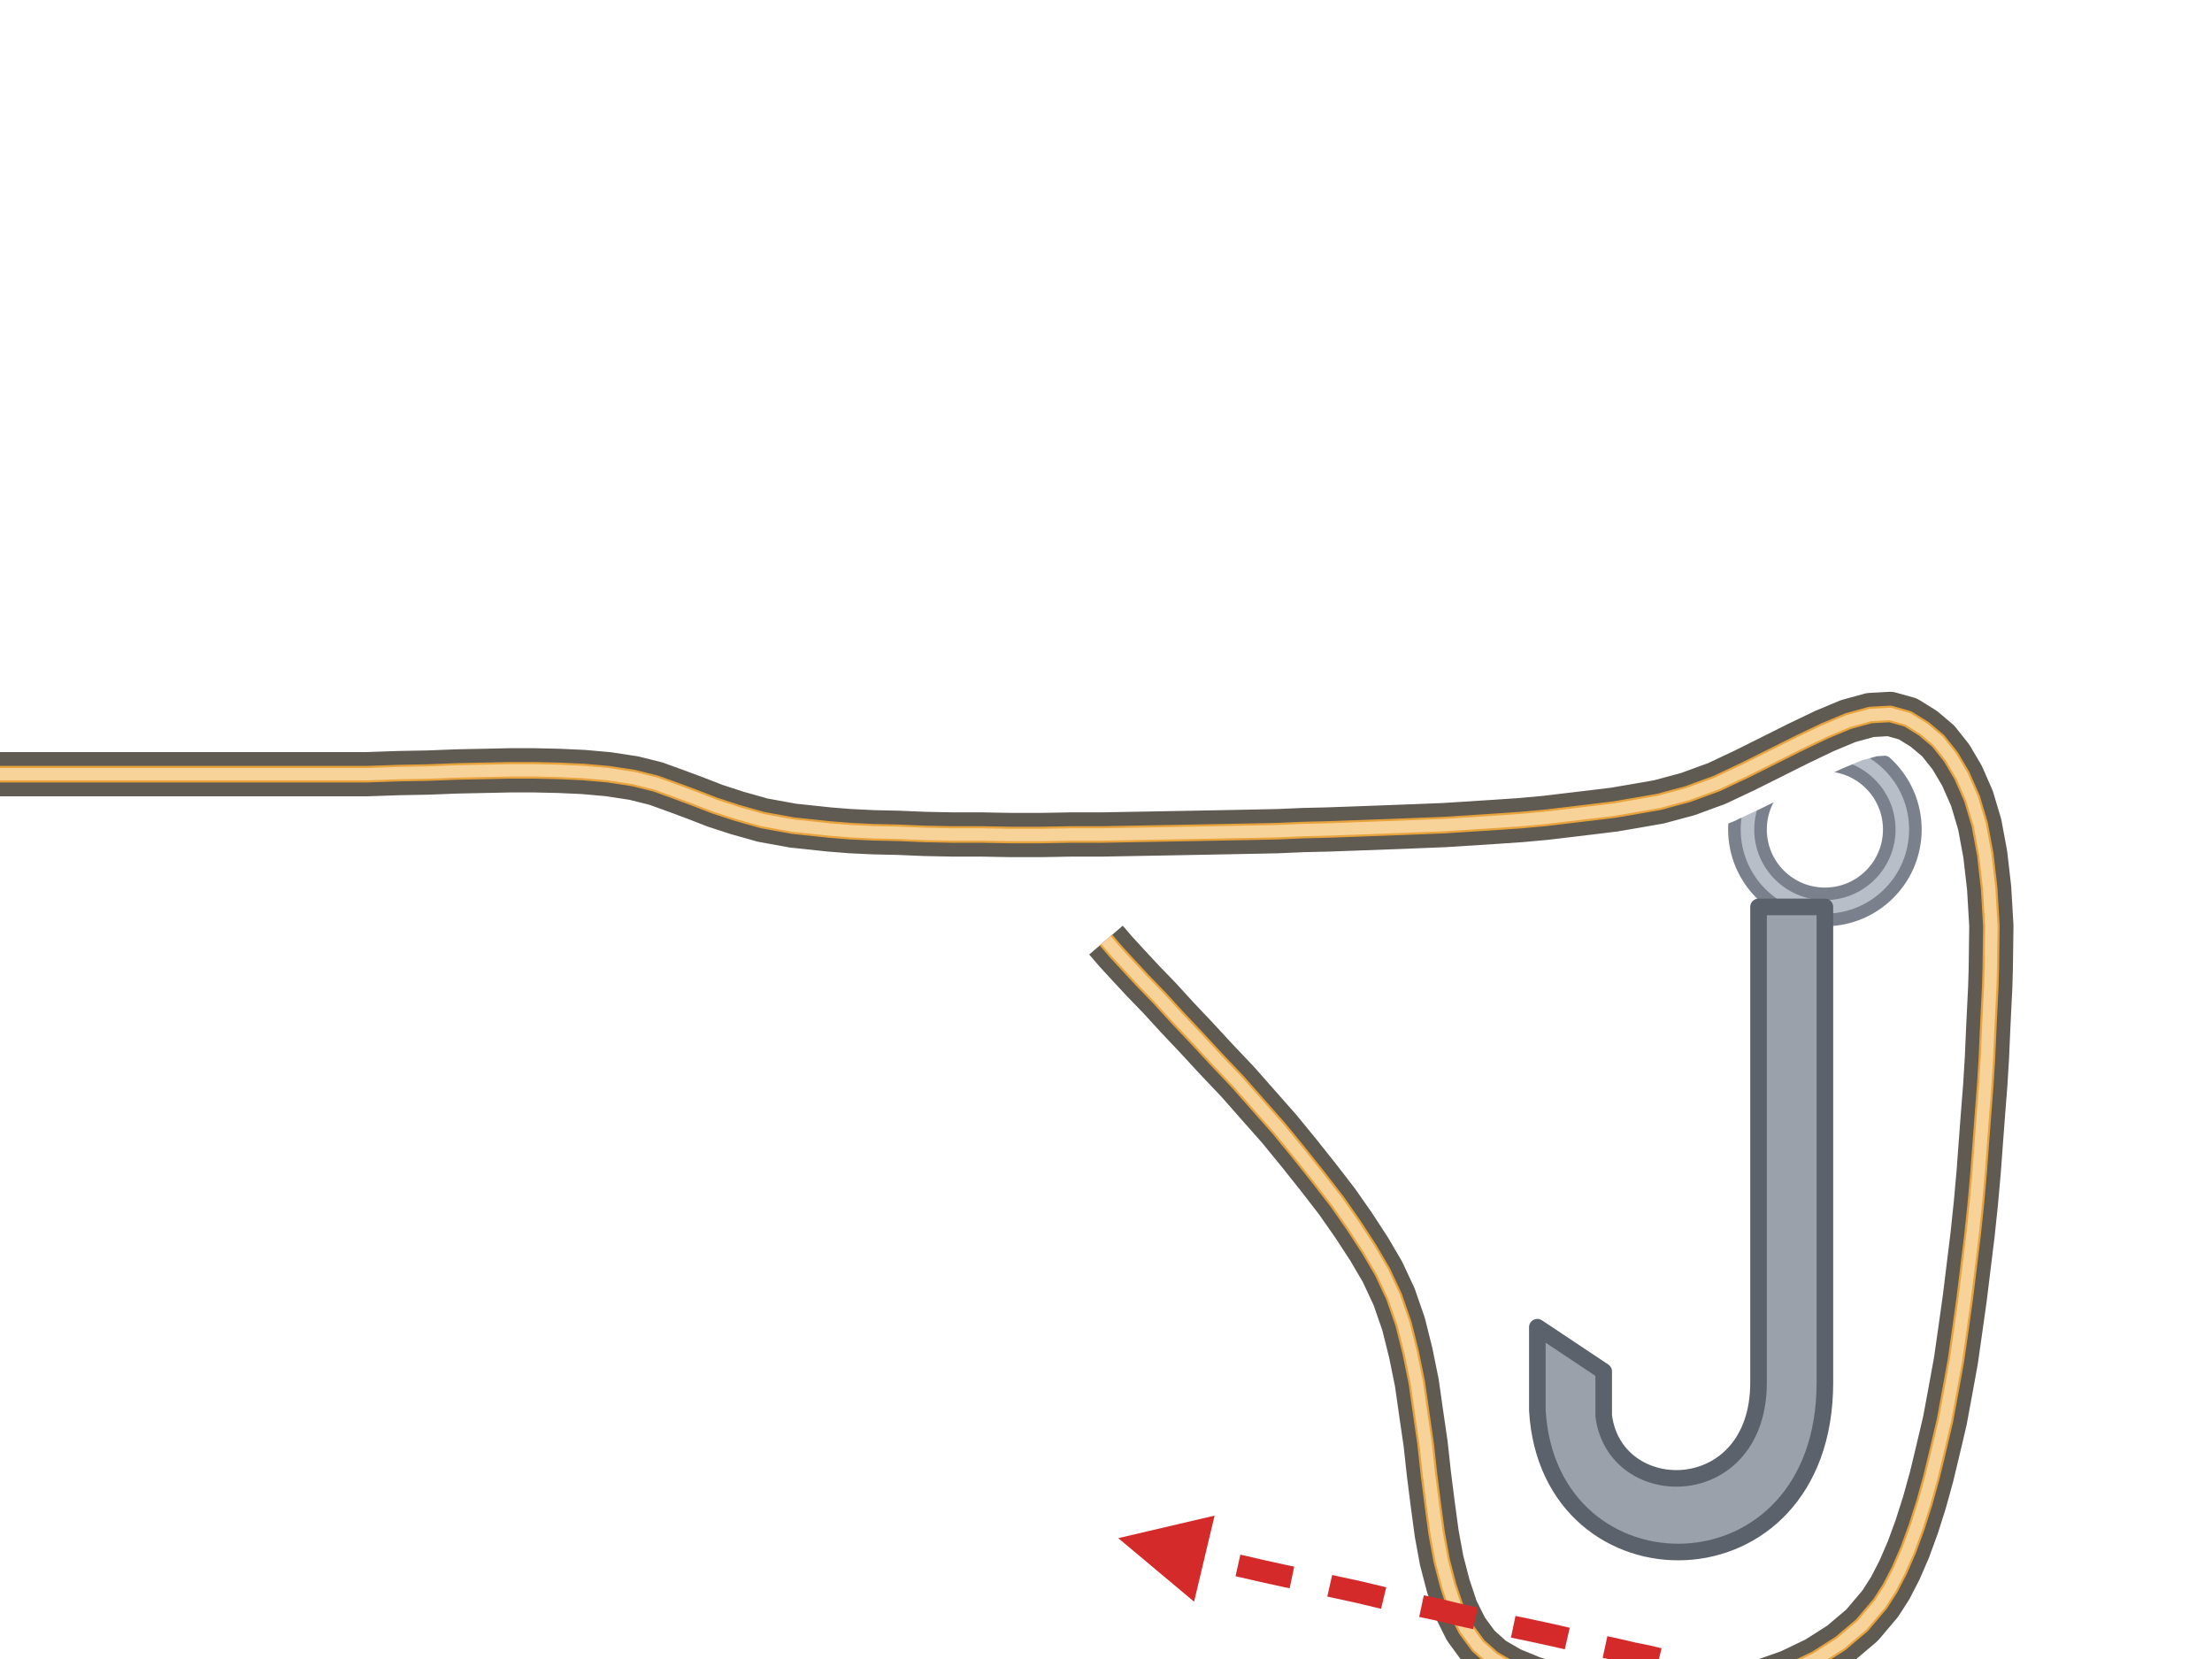
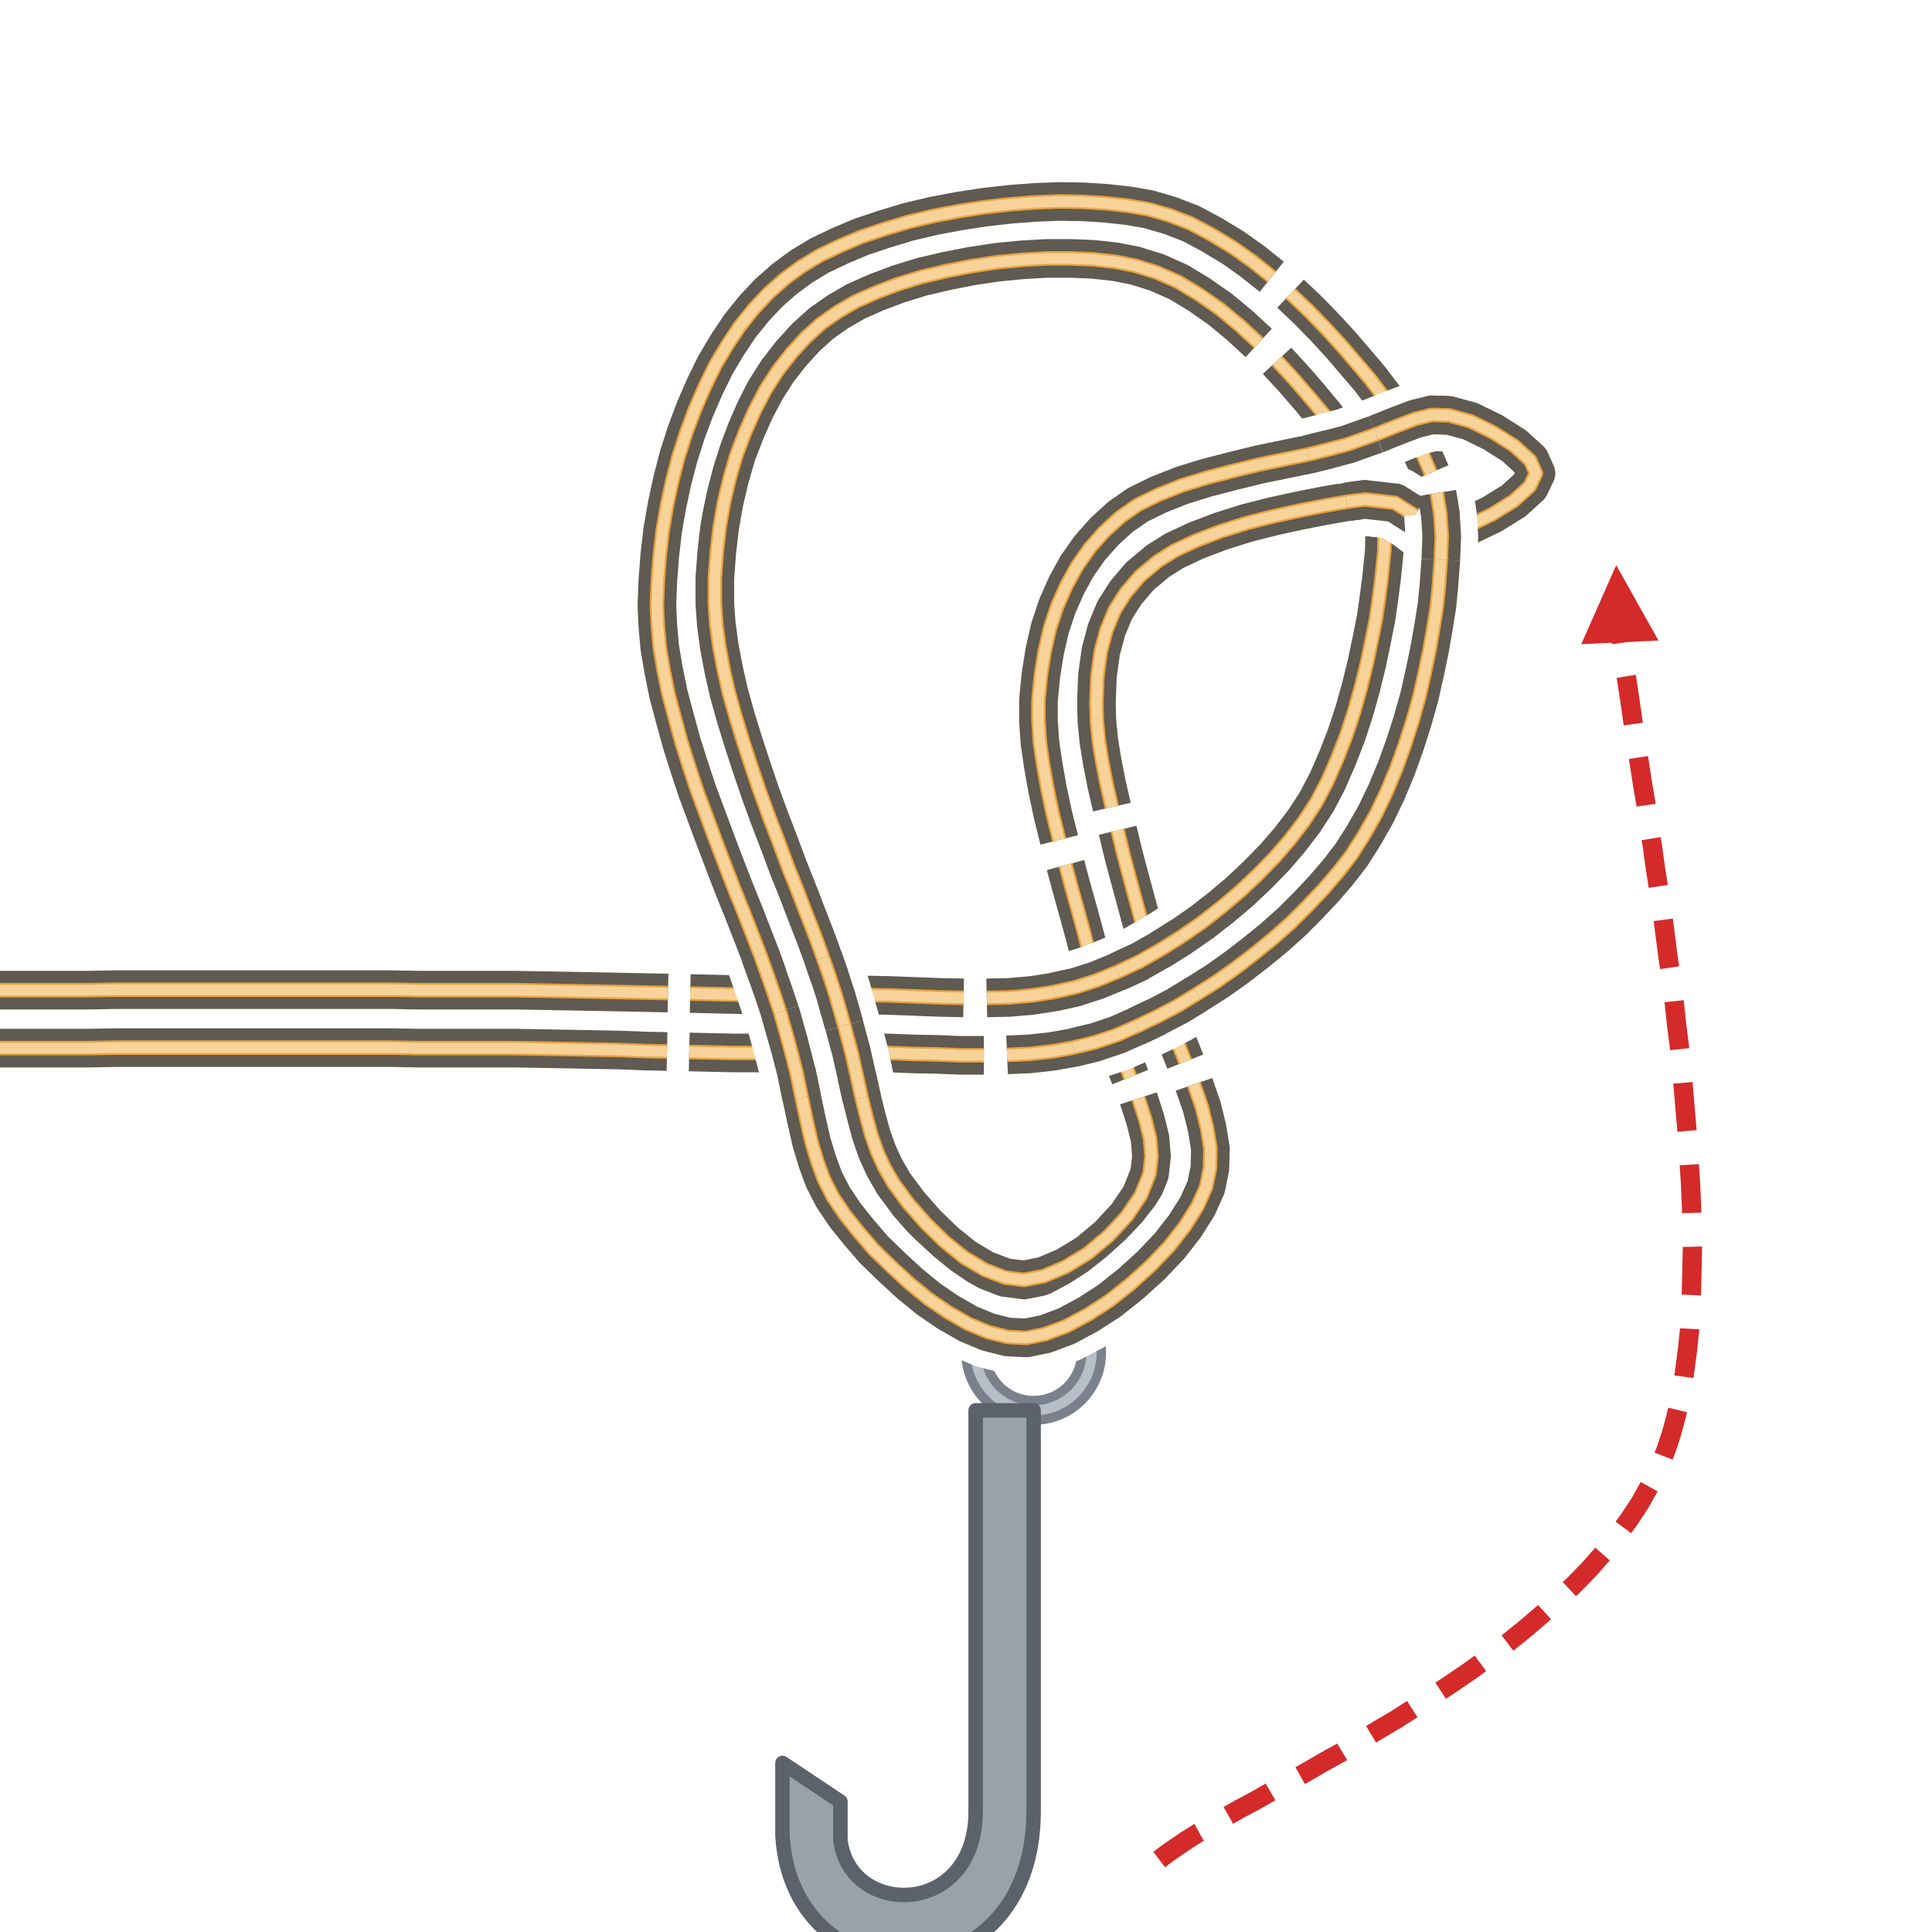
- <svg xmlns="http://www.w3.org/2000/svg" viewBox="0 0 400 300" width="400" height="300">
+ <svg xmlns="http://www.w3.org/2000/svg" viewBox="0 0 400 400" width="400" height="400">
  <defs>
    <marker id="ah" viewBox="0 0 10 10" refX="5" refY="5" markerWidth="4" markerHeight="4" orient="auto">
      <path d="M0 0L10 5L0 10z" fill="#d42a2a" />
    </marker>
-     <path id="p0" d="M-20 140l2.9 0l3.5 0l4.1 0l4.6 0l5 0l5.4 0l5.6 0l5.8 0l5.9 0l5.9 0l5.8 0l5.7 0l5.5 0l5.2 0l4.8 0l4.3 0l6.3 0l5.8-0.2l5.4-0.1l5.1-0.2l4.9-0.1l4.7-0.1l4.5 0l4.4 0.1l4.4 0.2l4.5 0.4l4.6 0.7l4 1l3.6 1.3l3.5 1.3l3.6 1.4l4 1.3l4.6 1.3l5.5 1l6.6 0.7l3.8 0.3l4.2 0.2l4.5 0.1l4.7 0.2l5 0.1l5.2 0l5.4 0.1l5.4 0l5.6-0.1l5.5 0l5.6-0.1l5.5-0.1l5.4-0.1l5.3-0.1l5.1-0.1l4.8-0.1l4.7-0.2l4.3-0.1l5.6-0.2l5.4-0.2l5.2-0.2l5-0.2l4.7-0.3l4.7-0.3l4.4-0.3l4.4-0.4l4.2-0.5l4.2-0.5l4.1-0.5l4.1-0.7l4-0.7l5.2-1.4l5.2-1.9l5.1-2.4l5-2.5l4.8-2.4l4.6-2.2l4.3-1.8l4-1.1l3.6-0.2l3.2 0.9l2.9 1.8l2.6 2.2l2.3 2.9l2 3.4l1.8 4.1l1.4 4.7l1 5.4l0.7 6.1l0.4 6.8l-0.1 7.6l-0.1 3.5l-0.2 4l-0.2 4.2l-0.2 4.6l-0.3 4.9l-0.4 5.1l-0.4 5.3l-0.4 5.4l-0.5 5.6l-0.6 5.7l-0.7 5.7l-0.7 5.7l-0.8 5.7l-0.8 5.6l-1 5.5l-1 5.4l-1.2 5.1l-1.2 5l-1.3 4.7l-1.4 4.4l-1.5 4.1l-1.6 3.7l-1.7 3.3l-1.8 2.8l-3.3 3.9l-3.9 3.3l-4.4 2.8l-4.8 2.3l-5.1 1.8l-5.3 1.3l-5.5 0.9l-5.4 0.4l-5.5 0.1l-5.3-0.3l-5.1-0.7l-4.8-1l-4.4-1.3l-3.9-1.6l-3.3-1.9l-2.7-2.4l-2.2-3l-1.8-3.6l-1.4-4.2l-1.2-4.6l-0.9-4.9l-0.7-5.2l-0.7-5.5l-0.6-5.5l-0.8-5.5l-0.8-5.6l-1.1-5.4l-1.3-5.2l-1.7-4.9l-2.1-4.5l-2.4-4.1l-2.8-4.3l-3-4.3l-3.4-4.4l-3.5-4.4l-3.6-4.4l-3.8-4.3l-3.7-4.2l-3.8-4l-3.6-3.9l-3.5-3.7l-3.2-3.5l-3-3.1l-2.6-2.8l-2.3-2.5l-1.8-2.1" />
+     <path id="p0" d="M142.9 205.7l4.5 0.1l4.4 0.1l4.3 0.1l4.3 0l4.2 0.1l4.2-0.1l4.2 0l5.7 0l5.4 0.1l5.3 0.2l5.1 0.2l5 0.1" />
+     <path id="p1" d="M286.3 105.2l-1.4-4l-2.3-4.3l-3.6-4.9l-2.3-2.9l-2.6-3.3l-3-3.6l-3.2-3.7l-3.5-3.8" />
+     <path id="p2" d="M234 223l-1.9-4.7l-1.9-4.9l-1.7-5.1l-1.5-5.3l-1.1-4.3l-1.2-4.6l-1.3-4.8l-1.4-5l-1.4-5.2" />
+     <path id="p3" d="M231.4 171.9l1.2 5l1.3 4.9l1.3 4.8l1.3 4.8l1.2 4.5l1 4.4l1.3 4.9l1.7 5l1.8 4.8l1.9 4.8" />
+     <path id="p4" d="M267.2 60.8l3.7 3.5l3.5 3.6l3.3 3.6l3 3.5l2.9 3.4l2.5 3.3l2.3 2.9l3.4 4.7l2.6 4.4l1.8 4.2" />
+     <path id="p5" d="M203.7 218.5l-4.8 0l-4.9-0.2l-5-0.1l-5.2-0.2l-5.2 0l-5.4 0l-4.4 0.1l-4.3 0l-4.2 0l-4.3-0.1l-4.4 0l-4.4-0.1l-4.5-0.1" />
+     <path id="p6" d="M-20 205l2.7 0l3.2 0l3.7 0l4 0l4.4 0l4.7 0l4.9 0l5.3 0l5.4 0l5.6-0.1l5.7 0l5.8 0l5.9 0l6 0l5.9 0l5.8 0l5.8 0l5.7 0l5.5 0l5.3 0l5.1 0.1l4.9 0l4.5 0l4.2 0l6.3 0l5.9 0.1l5.7 0.1l5.4 0.1l5.2 0.1l5 0.1l4.8 0.1" />
+     <path id="p7" d="M204.3 206.6l4.7-0.1l4.6-0.4l4.5-0.7l4.5-1l4.4-1.4l4.4-1.8l4.5-2.1l4.4-2.5l4.3-2.7l4.2-2.9l4.1-3.2l3.9-3.3l3.7-3.5l3.5-3.6l3.1-3.6l2.9-3.8l2.6-4l2.3-4.4l2-4.6l1.9-4.9l1.6-4.9l1.4-5l1.2-4.9l1-4.8l0.9-4.5l0.6-4.2l0.5-3.8l0.6-5.8l0.1-4.8" />
+     <path id="p8" d="M260.6 71l-3.9-3.6l-4.1-3.4l-4.3-3l-4.3-2.6l-4.5-2l-4.5-1.4l-4.1-0.8l-4.5-0.5l-4.7-0.2l-5 0l-5.1 0.3l-5.2 0.5l-5.3 0.8l-5.1 1l-5.1 1.2l-4.9 1.5l-4.5 1.7l-4.3 1.9l-3.8 2.2l-3.4 2.4l-3.2 2.9l-3 3.3l-2.8 3.6l-2.5 3.9l-2.2 4.2l-2 4.5l-1.8 4.7l-1.4 4.8l-1.2 5.1l-0.9 5.1l-0.6 5.2l-0.4 5.4l0 5.3l0.3 4.2l0.6 4.5l0.9 4.8l1.1 4.9l1.4 5l1.6 5.2l1.7 5.2l1.8 5.3l1.9 5.2l2 5.2l1.9 5.1l2 5l1.8 4.7l1.8 4.6l1.6 4.4l1.4 4l1.2 3.7l1.8 6.3l1.5 5.6l1.1 4.9l1 4.5l1 4l1 3.7l1.2 3.4l1.5 3.3l1.9 3.3l3.1 4.2l3.6 4.1l3.9 3.8l4.1 3.3l4.2 2.5l4.2 1.6l3.9 0.5l4.1-0.8l4.5-1.9l4.6-2.8l4.3-3.6l3.8-4.1l2.9-4.3l1.8-4.5l0.4-3.6l-0.3-3.7l-1-4l-1.4-4.3" />
+     <path id="p9" d="M219.3 173.9l-1.3-5.2l-1.1-5.2l-0.9-5l-0.7-4.8l-0.3-4.5l0-4.2l0.5-5.2l0.8-5l1.1-4.8l1.5-4.5l1.9-4.3l2.2-4l2.6-3.7l3-3.4l3.4-3.1l3.6-2.5l4.3-2.1l4.8-1.9l5.2-1.6l5.4-1.4l5.3-1.3l5.3-1.1l4.9-1l4.4-1.1l3.8-1l5.9-2.1l4.5-1.8l3.7-1.4l3.3-0.8l3.6 0.1l4.4 1.2l4.7 2.3l4.4 2.8l3.3 3l1.2 2.7l-1.3 2.7l-3.3 3l-4.5 2.8l-4.8 2.3l-4.1 1.2l-3.8-0.8l-3.3-2.5l-4.1-2.6l-6.2-0.7l-3.8 0.5l-4.6 0.8l-5.1 1l-5.5 1.2l-5.5 1.4l-5.4 1.7l-5 1.9l-4.5 2.1l-3.5 2.2l-3.7 3.1l-2.9 3.4l-2.3 3.6l-1.7 4.1l-1.2 4.5l-0.7 5.1l-0.2 5.6l0.1 3.7l0.4 4.1l0.7 4.3l0.9 4.6l1.1 4.8" />
+     <path id="p10" d="M247.2 224.5l1.6 4.6l1.1 4.4l0.7 4.3l-0.1 4.1l-0.8 3.9l-1.8 4l-2.6 4.1l-3.2 4.1l-3.8 4l-4.2 3.8l-4.4 3.5l-4.5 2.9l-4.5 2.4l-4.3 1.6l-3.9 0.8l-3.9-0.2l-4-1l-4.1-1.7l-4.2-2.4l-4.1-2.8l-3.9-3.2l-3.8-3.5l-3.6-3.5l-3.1-3.6l-2.8-3.5l-2.5-3.7l-1.9-3.7l-1.4-3.8l-1.2-4l-1-4.4l-1-4.7l-1.1-5.3l-1.5-5.8l-1.9-6.7l-1.2-3.6l-1.4-4l-1.5-4.2l-1.7-4.4l-1.8-4.6l-1.9-4.7l-1.9-4.9l-1.9-5l-1.9-5.1l-1.9-5.1l-1.7-5.1l-1.6-5.1l-1.4-5.1l-1.3-4.9l-1-4.9l-0.8-4.7l-0.4-4.5l-0.2-4.3l0.2-5.1l0.4-5.2l0.6-5.2l0.9-5.2l1.1-5.1l1.3-5l1.6-5l1.8-4.8l2-4.6l2.2-4.5l2.5-4.2l2.6-3.9l2.9-3.6l3.1-3.3l3.3-2.9l3.4-2.5l3.8-2.3l4.2-2l4.5-1.9l4.8-1.6l5-1.5l5.1-1.2l5.3-1l5.2-0.8l5.3-0.6l5.3-0.4l5.1-0.2l4.9 0.1l4.7 0.3l4.5 0.5l4.1 0.7l4.5 1.3l4.4 1.7l4.3 2.3l4.3 2.6l4.1 2.9l4 3.2" />
+     <path id="p11" d="M297.5 102.1l0.7 4.3l0.3 4.6l-0.2 4.9l-0.4 5.5l-0.4 4l-0.7 4.4l-0.8 4.6l-1 4.8l-1.1 4.9l-1.4 5l-1.6 5l-1.8 5l-2 4.8l-2.2 4.6l-2.5 4.4l-2.6 4.1l-2.7 3.5l-3 3.5l-3.3 3.5l-3.4 3.4l-3.7 3.3l-3.8 3.1l-3.9 3l-4.1 2.9l-4.1 2.6l-4.1 2.5l-4.2 2.2l-4.2 2l-4.1 1.8l-4.5 1.5l-4.5 1.1l-4.5 0.8l-4.6 0.5l-4.6 0.2" />
+     <path id="p12" d="M138.1 217.7l-4.8-0.1l-4.9-0.2l-5.2-0.1l-5.4-0.1l-5.6-0.1l-6-0.1l-6.3 0l-4.2 0l-4.5 0l-4.8 0l-5.1-0.1l-5.4 0l-5.5 0l-5.6 0l-5.8 0l-5.9 0l-5.9 0l-5.9 0l-5.9 0l-5.8 0l-5.8 0l-5.6 0.1l-5.4 0l-5.2 0l-5 0l-4.6 0l-4.4 0l-4 0l-3.7 0l-3.2 0l-2.7 0" />
+     <path id="p13" d="M161.5 209.5l-1.2-3.6l-1.4-4l-1.5-4.2" />
+     <path id="p14" d="M161.5 209.5l-1.2-3.6l-1.4-4" />
+     <path id="p15" d="M170.4 198.3l1.4 4l1.2 3.7l1.8 6.3" />
+     <path id="p16" d="M171.8 202.3l1.2 3.7" />
+     <path id="p17" d="M218.1 205.4l4.5-1l4.4-1.4l4.4-1.8l4.5-2.1" />
+     <path id="p18" d="M222.6 204.4l4.4-1.4l4.4-1.8" />
+     <path id="p19" d="M231.4 201.2l4.5-2.1l4.4-2.5l4.3-2.7" />
+     <path id="p20" d="M235.9 199.1l4.4-2.5" />
+     <path id="p21" d="M292.9 106.7l-4.1-2.6l-6.2-0.7l-3.8 0.5" />
+     <path id="p22" d="M288.8 104.1l-6.2-0.7" />
+     <path id="p23" d="M270.8 94.1l4.4-1.1l3.8-1l5.9-2.1" />
+     <path id="p24" d="M275.2 93l3.8-1l5.9-2.1" />
+     <path id="p25" d="M174.8 212.3l1.5 5.6l1.1 4.9l1 4.5" />
+     <path id="p26" d="M174.8 212.3l1.5 5.6l1.1 4.9" />
+     <path id="p27" d="M239.5 210.5l-4.2 2l-4.1 1.8l-4.5 1.5l-4.5 1.1" />
+     <path id="p28" d="M235.3 212.5l-4.1 1.8l-4.5 1.5" />
+     <path id="p29" d="M284.9 89.9l4.5-1.8l3.7-1.4l3.3-0.8l3.6 0.1" />
+     <path id="p30" d="M284.9 89.9l4.5-1.8l3.7-1.4l3.3-0.8" />
+     <path id="p31" d="M297.5 102.1l0.7 4.3l0.3 4.6l-0.2 4.9" />
+     <path id="p32" d="M298.2 106.4l0.3 4.6l-0.2 4.9" />
+     <path id="p33" d="M247.8 205.8l-4.1 2.5l-4.2 2.2l-4.2 2" />
+     <path id="p34" d="M243.7 208.3l-4.2 2.2" />
+     <path id="p35" d="M166 227.3l-1.1-5.3l-1.5-5.8l-1.9-6.7" />
+     <path id="p36" d="M164.9 222l-1.5-5.8" />
  </defs>
  <rect width="100%" height="100%" fill="#ffffff" />
  <g fill="none" stroke-linejoin="round">
-     <circle cx="330" cy="150" r="14" fill="none" stroke="#7b818c" stroke-width="7" />
-     <circle cx="330" cy="150" r="14" fill="none" stroke="#b8bec8" stroke-width="2.45" />
-     <path d="M330 164 L330 250 C330 290 280 290 278 255 L278 240 L290 248 L290 256 C292 272 318 272 318 250 L318 164 Z" fill="#9aa1ab" stroke="#5c626b" stroke-width="3" />
    <use href="#p0" stroke="#ffffff" stroke-width="15" />
    <use href="#p0" stroke="#5f5a52" stroke-width="8" />
    <use href="#p0" stroke="#e8a33d" stroke-width="3" />
    <use href="#p0" stroke="#f7d39a" stroke-width="2.24" />
-     <path d="M300 300l-2.1-0.5l-2.5-0.5l-3-0.7l-3.2-0.7l-3.6-0.8l-3.9-0.9l-4.1-0.9l-4.3-0.9l-4.4-1l-4.6-1l-4.6-1.1l-4.7-1l-4.7-1l-4.6-1.1l-4.6-1l-4.4-1l-4.3-0.9l-4.1-0.9l-3.9-0.9l-3.6-0.8l-3.2-0.7l-3-0.7l-2.5-0.5l-2.1-0.5" fill="none" stroke="#d42a2a" stroke-width="4" stroke-dasharray="10 7" marker-end="url(#ah)" />
+     <use href="#p1" stroke="#ffffff" stroke-width="15" />
+     <use href="#p1" stroke="#5f5a52" stroke-width="8" />
+     <use href="#p1" stroke="#e8a33d" stroke-width="3" />
+     <use href="#p1" stroke="#f7d39a" stroke-width="2.24" />
+     <use href="#p2" stroke="#ffffff" stroke-width="15" />
+     <use href="#p2" stroke="#5f5a52" stroke-width="8" />
+     <use href="#p2" stroke="#e8a33d" stroke-width="3" />
+     <use href="#p2" stroke="#f7d39a" stroke-width="2.24" />
+     <use href="#p3" stroke="#ffffff" stroke-width="15" />
+     <use href="#p3" stroke="#5f5a52" stroke-width="8" />
+     <use href="#p3" stroke="#e8a33d" stroke-width="3" />
+     <use href="#p3" stroke="#f7d39a" stroke-width="2.24" />
+     <use href="#p4" stroke="#ffffff" stroke-width="15" />
+     <use href="#p4" stroke="#5f5a52" stroke-width="8" />
+     <use href="#p4" stroke="#e8a33d" stroke-width="3" />
+     <use href="#p4" stroke="#f7d39a" stroke-width="2.24" />
+     <use href="#p5" stroke="#ffffff" stroke-width="15" />
+     <use href="#p5" stroke="#5f5a52" stroke-width="8" />
+     <use href="#p5" stroke="#e8a33d" stroke-width="3" />
+     <use href="#p5" stroke="#f7d39a" stroke-width="2.24" />
+     <circle cx="214" cy="280" r="12" fill="none" stroke="#7b818c" stroke-width="6" />
+     <circle cx="214" cy="280" r="12" fill="none" stroke="#b8bec8" stroke-width="2.1" />
+     <path d="M214 292 L214 375 C214 415 164 415 162 380 L162 365 L174 373 L174 381 C176 397 202 397 202 375 L202 292 Z" fill="#9aa1ab" stroke="#5c626b" stroke-width="3" />
+     <use href="#p6" stroke="#ffffff" stroke-width="15" />
+     <use href="#p6" stroke="#5f5a52" stroke-width="8" />
+     <use href="#p6" stroke="#e8a33d" stroke-width="3" />
+     <use href="#p6" stroke="#f7d39a" stroke-width="2.24" />
+     <use href="#p7" stroke="#ffffff" stroke-width="15" />
+     <use href="#p7" stroke="#5f5a52" stroke-width="8" />
+     <use href="#p7" stroke="#e8a33d" stroke-width="3" />
+     <use href="#p7" stroke="#f7d39a" stroke-width="2.24" />
+     <use href="#p8" stroke="#ffffff" stroke-width="15" />
+     <use href="#p8" stroke="#5f5a52" stroke-width="8" />
+     <use href="#p8" stroke="#e8a33d" stroke-width="3" />
+     <use href="#p8" stroke="#f7d39a" stroke-width="2.24" />
+     <use href="#p9" stroke="#ffffff" stroke-width="15" />
+     <use href="#p9" stroke="#5f5a52" stroke-width="8" />
+     <use href="#p9" stroke="#e8a33d" stroke-width="3" />
+     <use href="#p9" stroke="#f7d39a" stroke-width="2.24" />
+     <use href="#p10" stroke="#ffffff" stroke-width="15" />
+     <use href="#p10" stroke="#5f5a52" stroke-width="8" />
+     <use href="#p10" stroke="#e8a33d" stroke-width="3" />
+     <use href="#p10" stroke="#f7d39a" stroke-width="2.24" />
+     <use href="#p11" stroke="#ffffff" stroke-width="15" />
+     <use href="#p11" stroke="#5f5a52" stroke-width="8" />
+     <use href="#p11" stroke="#e8a33d" stroke-width="3" />
+     <use href="#p11" stroke="#f7d39a" stroke-width="2.24" />
+     <use href="#p12" stroke="#ffffff" stroke-width="15" />
+     <use href="#p12" stroke="#5f5a52" stroke-width="8" />
+     <use href="#p12" stroke="#e8a33d" stroke-width="3" />
+     <use href="#p12" stroke="#f7d39a" stroke-width="2.24" />
+     <use href="#p14" stroke="#ffffff" stroke-width="15" />
+     <use href="#p13" stroke="#5f5a52" stroke-width="8" />
+     <use href="#p13" stroke="#e8a33d" stroke-width="3" />
+     <use href="#p13" stroke="#f7d39a" stroke-width="2.24" />
+     <use href="#p16" stroke="#ffffff" stroke-width="15" />
+     <use href="#p15" stroke="#5f5a52" stroke-width="8" />
+     <use href="#p15" stroke="#e8a33d" stroke-width="3" />
+     <use href="#p15" stroke="#f7d39a" stroke-width="2.24" />
+     <use href="#p18" stroke="#ffffff" stroke-width="15" />
+     <use href="#p17" stroke="#5f5a52" stroke-width="8" />
+     <use href="#p17" stroke="#e8a33d" stroke-width="3" />
+     <use href="#p17" stroke="#f7d39a" stroke-width="2.24" />
+     <use href="#p20" stroke="#ffffff" stroke-width="15" />
+     <use href="#p19" stroke="#5f5a52" stroke-width="8" />
+     <use href="#p19" stroke="#e8a33d" stroke-width="3" />
+     <use href="#p19" stroke="#f7d39a" stroke-width="2.24" />
+     <use href="#p22" stroke="#ffffff" stroke-width="15" />
+     <use href="#p21" stroke="#5f5a52" stroke-width="8" />
+     <use href="#p21" stroke="#e8a33d" stroke-width="3" />
+     <use href="#p21" stroke="#f7d39a" stroke-width="2.24" />
+     <use href="#p24" stroke="#ffffff" stroke-width="15" />
+     <use href="#p23" stroke="#5f5a52" stroke-width="8" />
+     <use href="#p23" stroke="#e8a33d" stroke-width="3" />
+     <use href="#p23" stroke="#f7d39a" stroke-width="2.24" />
+     <use href="#p26" stroke="#ffffff" stroke-width="15" />
+     <use href="#p25" stroke="#5f5a52" stroke-width="8" />
+     <use href="#p25" stroke="#e8a33d" stroke-width="3" />
+     <use href="#p25" stroke="#f7d39a" stroke-width="2.24" />
+     <use href="#p28" stroke="#ffffff" stroke-width="15" />
+     <use href="#p27" stroke="#5f5a52" stroke-width="8" />
+     <use href="#p27" stroke="#e8a33d" stroke-width="3" />
+     <use href="#p27" stroke="#f7d39a" stroke-width="2.24" />
+     <use href="#p30" stroke="#ffffff" stroke-width="15" />
+     <use href="#p29" stroke="#5f5a52" stroke-width="8" />
+     <use href="#p29" stroke="#e8a33d" stroke-width="3" />
+     <use href="#p29" stroke="#f7d39a" stroke-width="2.24" />
+     <use href="#p32" stroke="#ffffff" stroke-width="15" />
+     <use href="#p31" stroke="#5f5a52" stroke-width="8" />
+     <use href="#p31" stroke="#e8a33d" stroke-width="3" />
+     <use href="#p31" stroke="#f7d39a" stroke-width="2.24" />
+     <use href="#p34" stroke="#ffffff" stroke-width="15" />
+     <use href="#p33" stroke="#5f5a52" stroke-width="8" />
+     <use href="#p33" stroke="#e8a33d" stroke-width="3" />
+     <use href="#p33" stroke="#f7d39a" stroke-width="2.24" />
+     <use href="#p36" stroke="#ffffff" stroke-width="15" />
+     <use href="#p35" stroke="#5f5a52" stroke-width="8" />
+     <use href="#p35" stroke="#e8a33d" stroke-width="3" />
+     <use href="#p35" stroke="#f7d39a" stroke-width="2.24" />
+     <path d="M240 385l1.7-1.3l1.9-1.3l2.2-1.5l2.4-1.5l2.7-1.5l2.8-1.7l3-1.7l3.2-1.7l3.3-1.9l3.5-1.9l3.6-2l3.6-2.1l3.8-2.1l3.8-2.3l3.8-2.3l3.9-2.3l3.9-2.5l3.9-2.5l3.9-2.6l3.8-2.6l3.8-2.8l3.7-2.8l3.6-2.9l3.5-3l3.4-3.1l3.3-3.1l3.1-3.2l2.9-3.3l2.7-3.4l2.6-3.5l2.3-3.5l2-3.6l1.9-3.7l1.5-3.8l1-3l0.9-3.3l0.8-3.3l0.7-3.6l0.5-3.7l0.5-3.8l0.4-3.9l0.2-4.1l0.2-4.2l0.1-4.3l0.1-4.3l-0.1-4.5l-0.1-4.5l-0.2-4.6l-0.3-4.6l-0.3-4.7l-0.4-4.7l-0.4-4.7l-0.4-4.8l-0.5-4.7l-0.6-4.8l-0.5-4.7l-0.6-4.7l-0.7-4.7l-0.6-4.7l-0.6-4.6l-0.7-4.5l-0.7-4.5l-0.6-4.4l-0.7-4.3l-0.6-4.2l-0.7-4.1l-0.6-3.9l-0.6-3.9l-0.6-3.7l-0.5-3.6l-0.5-3.4l-0.5-3.3l-0.5-3.1l-0.3-2.9l-0.4-2.8l-0.2-2.5l-0.3-2.3l-0.1-2.1" fill="none" stroke="#d42a2a" stroke-width="4" stroke-dasharray="10 7" marker-end="url(#ah)" />
  </g>
</svg>
